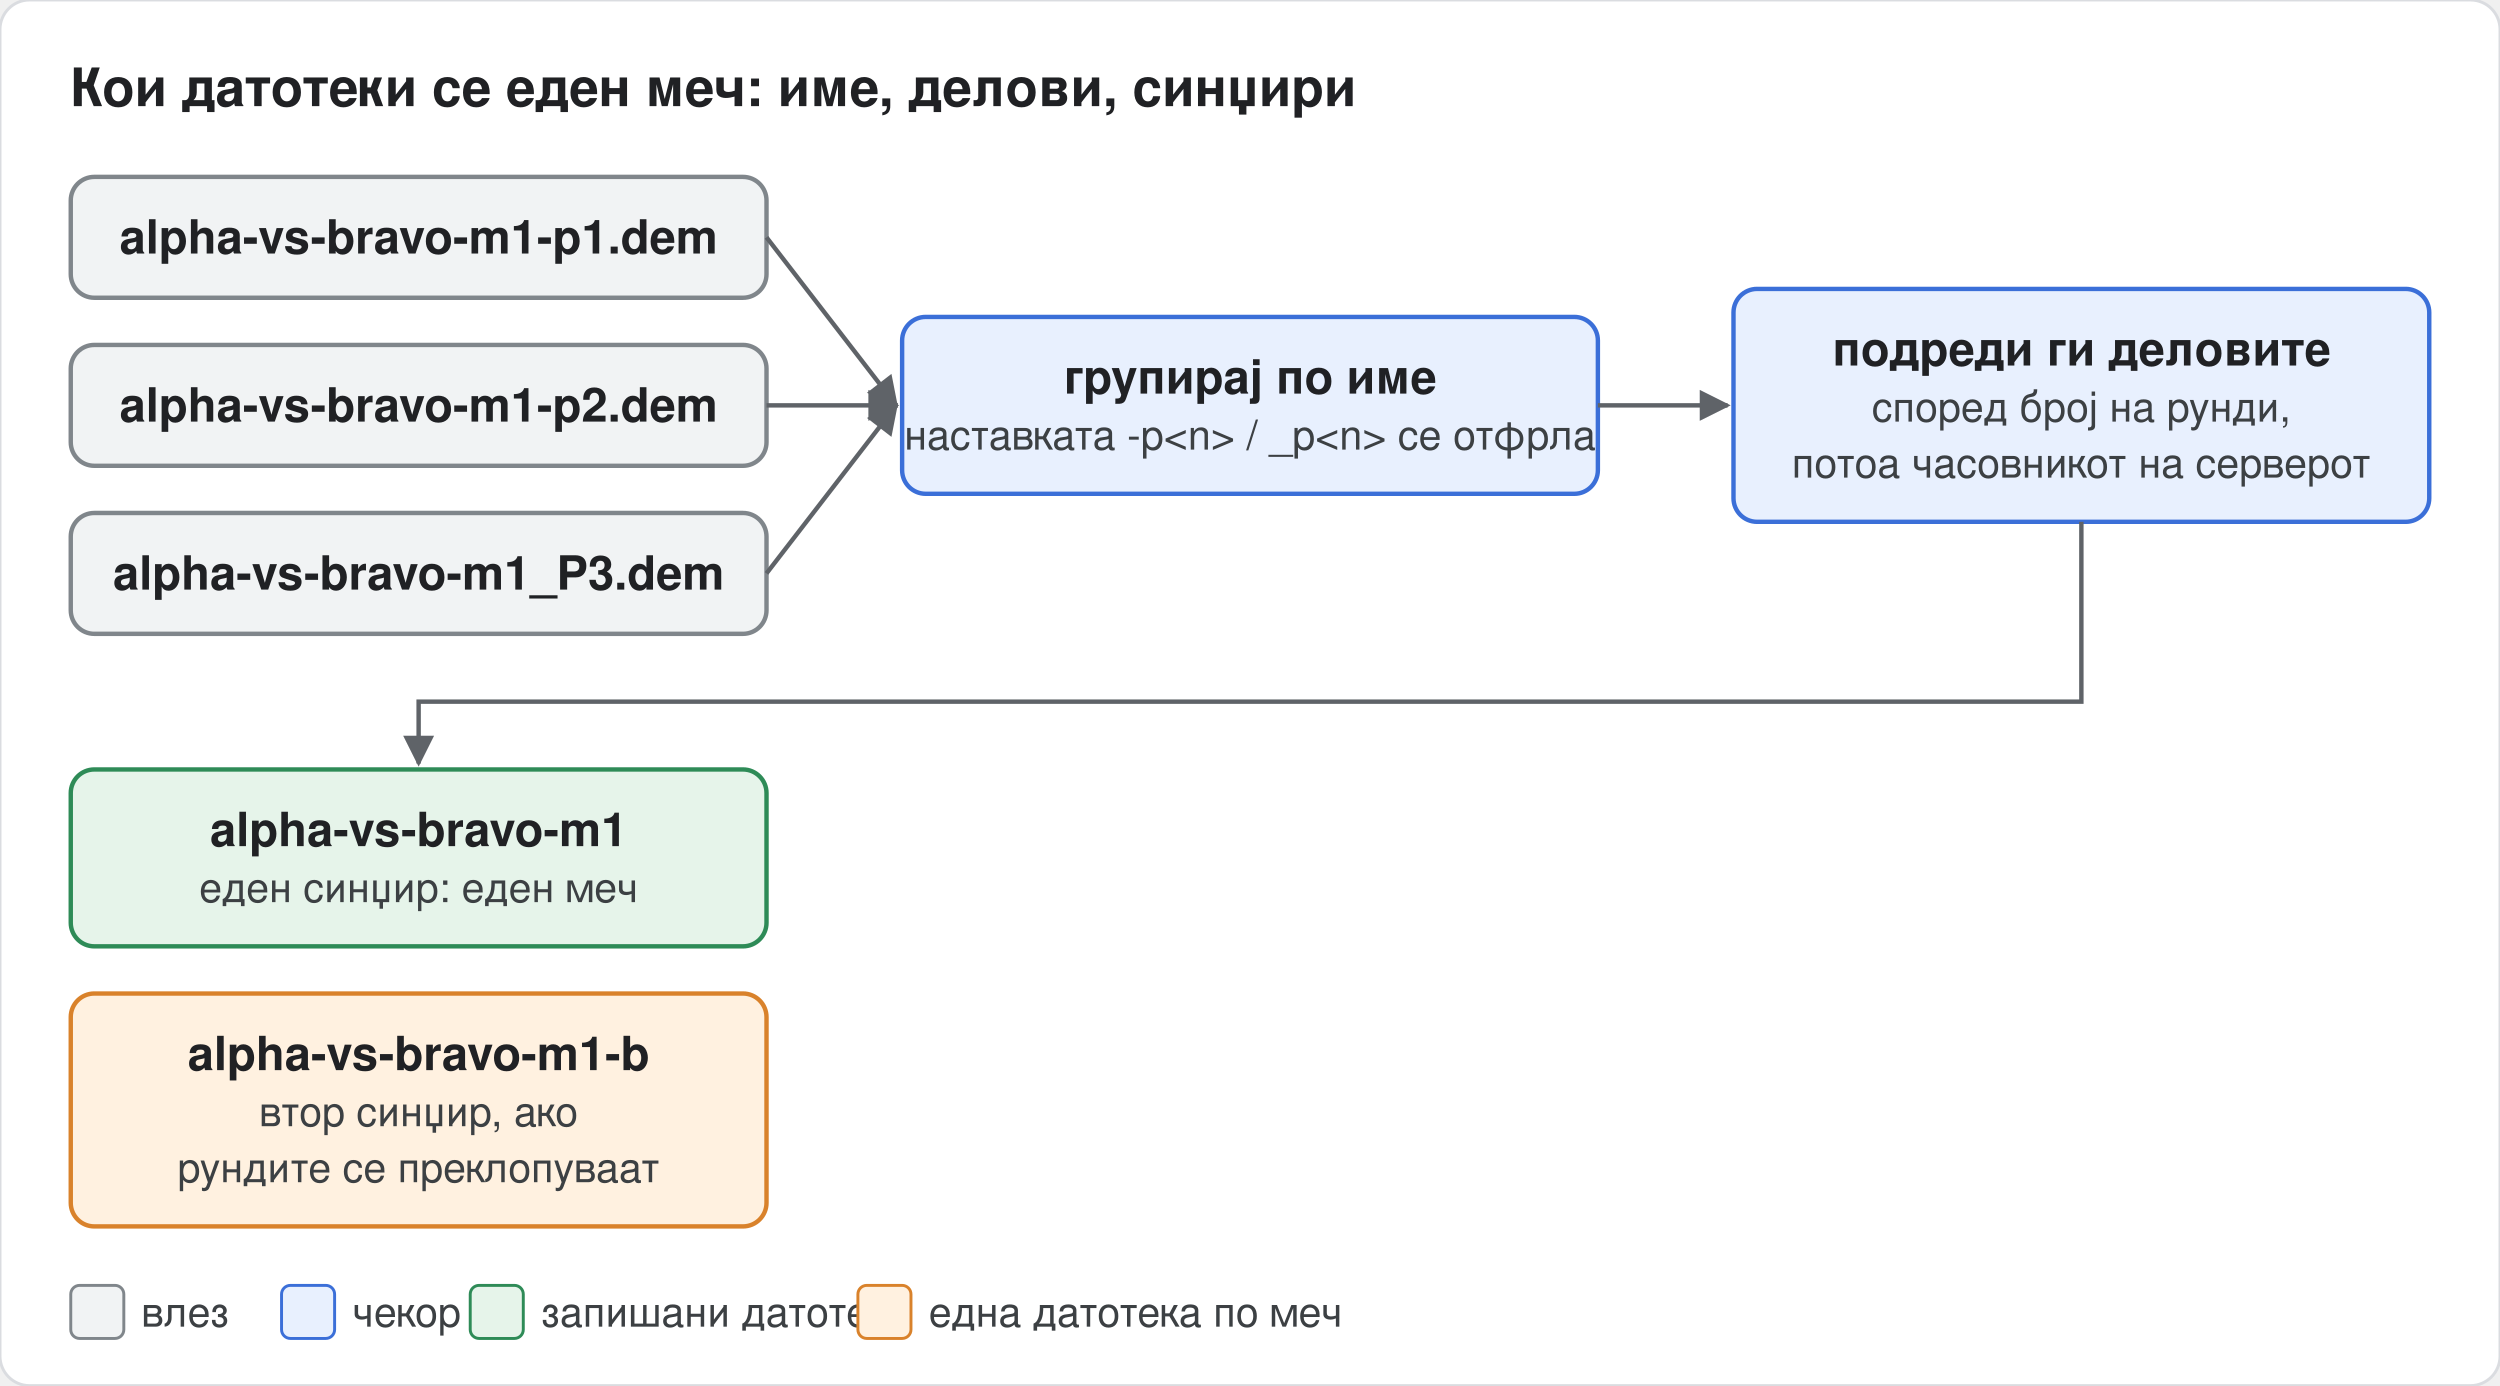
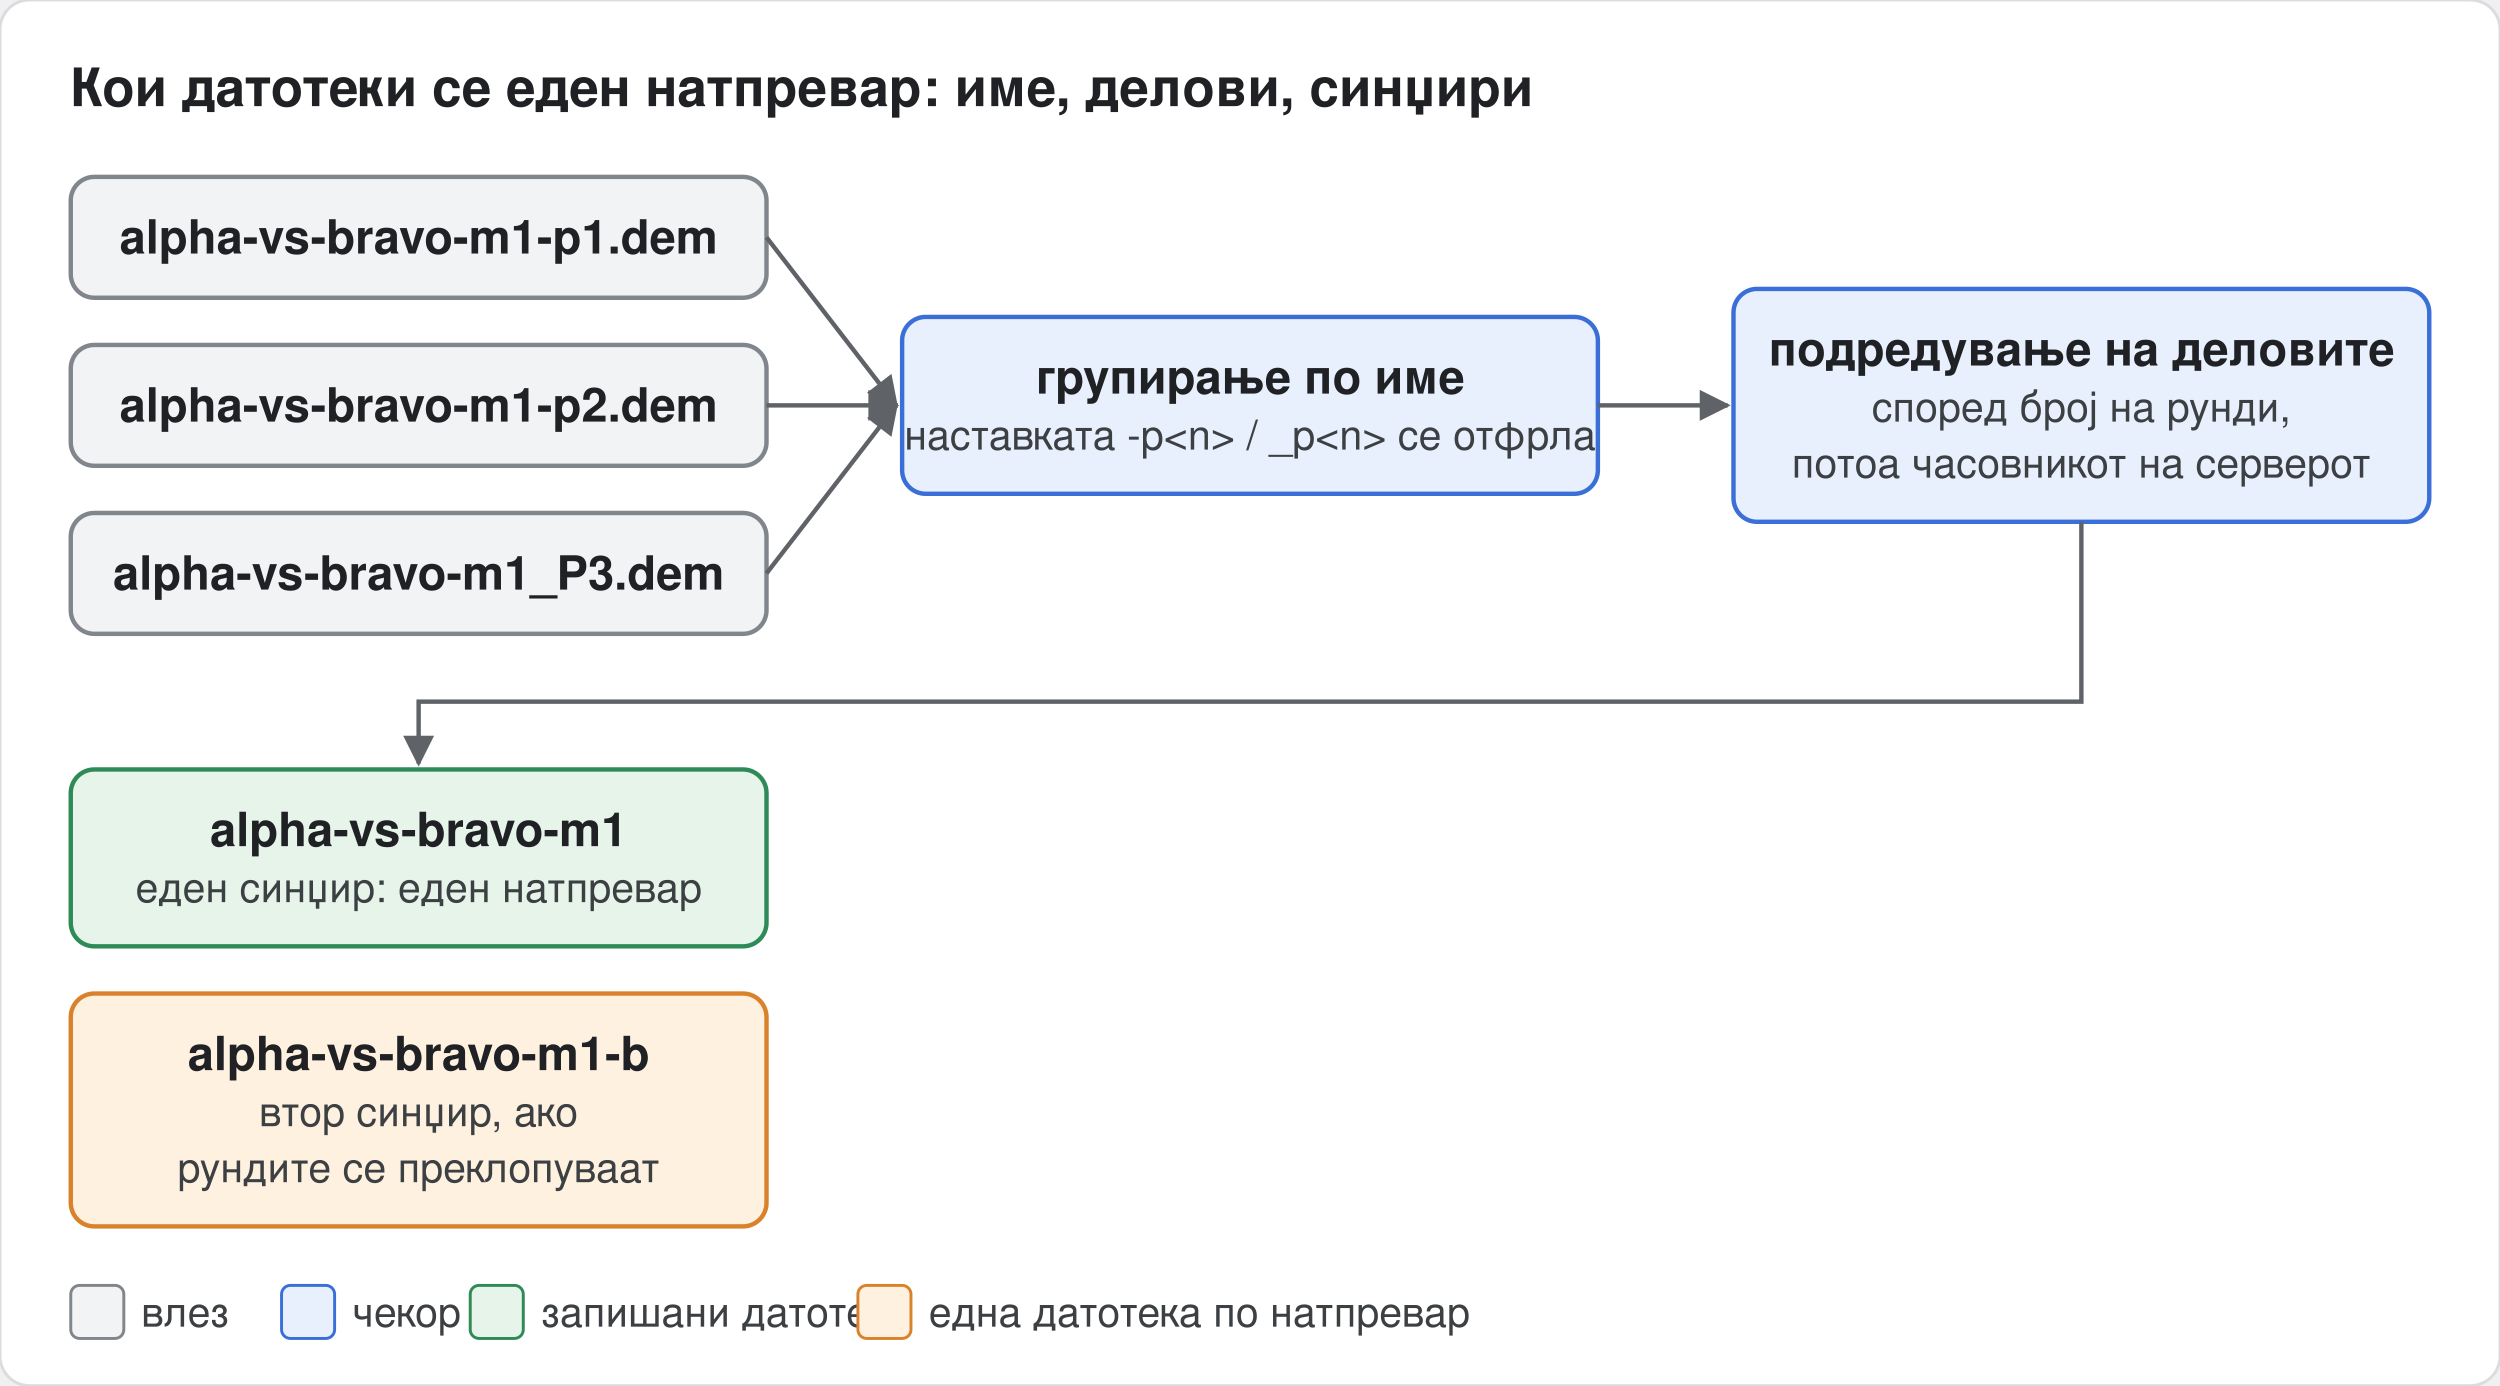
<svg xmlns="http://www.w3.org/2000/svg" width="848" height="470" viewBox="0 0 848 470" font-family="Segoe UI,Helvetica,Arial,sans-serif" role="img" aria-label="Which files are one match: name, parts, chains">
  <defs>
    <marker id="a" viewBox="0 0 10 10" refX="9" refY="5" markerWidth="7" markerHeight="7" orient="auto">
      <path d="M0,0 L10,5 L0,10 z" fill="#5f6368" />
    </marker>
  </defs>
  <rect width="848" height="470" rx="10" fill="#ffffff" stroke="#dadce0" />
-   <text x="24" y="36" font-size="18" font-weight="600" fill="#202124">Кои датотеки се еден меч: име, делови, синџири</text>
+   <text x="24" y="36" font-size="18" font-weight="600" fill="#202124">Кои датотеки се еден натпревар: име, делови, синџири</text>
  <rect x="24" y="60.0" width="236" height="41" rx="8" fill="#f1f3f4" stroke="#80868b" stroke-width="1.5" />
  <text x="142.0" y="86.0" text-anchor="middle" font-weight="600" font-size="16" fill="#202124">alpha-vs-bravo-m1-p1.dem</text>
  <rect x="24" y="117.0" width="236" height="41" rx="8" fill="#f1f3f4" stroke="#80868b" stroke-width="1.5" />
  <text x="142.0" y="143.0" text-anchor="middle" font-weight="600" font-size="16" fill="#202124">alpha-vs-bravo-m1-p2.dem</text>
  <rect x="24" y="174.0" width="236" height="41" rx="8" fill="#f1f3f4" stroke="#80868b" stroke-width="1.5" />
  <text x="142.0" y="200.0" text-anchor="middle" font-weight="600" font-size="16" fill="#202124">alpha-vs-bravo-m1_P3.dem</text>
  <rect x="306" y="107.5" width="236" height="60" rx="8" fill="#e8f0fe" stroke="#3b6fd8" stroke-width="1.5" />
-   <text x="424.0" y="133.5" text-anchor="middle" font-weight="600" font-size="16" fill="#202124">групирај по име</text>
+   <text x="424.0" y="133.5" text-anchor="middle" font-weight="600" font-size="16" fill="#202124">групирање по име</text>
  <text x="424.0" y="152.5" text-anchor="middle" font-size="14" fill="#3c4043">наставката -p&lt;n&gt; / _p&lt;n&gt; се отфрла</text>
  <rect x="588" y="98.0" width="236" height="79" rx="8" fill="#e8f0fe" stroke="#3b6fd8" stroke-width="1.5" />
-   <text x="706.0" y="124.0" text-anchor="middle" font-weight="600" font-size="16" fill="#202124">подреди ги деловите</text>
+   <text x="706.0" y="124.0" text-anchor="middle" font-weight="600" font-size="16" fill="#202124">подредување на деловите</text>
  <text x="706.0" y="143.0" text-anchor="middle" font-size="14" fill="#3c4043">според број на рунди,</text>
  <text x="706.0" y="162.0" text-anchor="middle" font-size="14" fill="#3c4043">потоа часовникот на серверот</text>
  <line x1="260" y1="80.5" x2="304" y2="137.5" stroke="#5f6368" stroke-width="1.5" marker-end="url(#a)" />
  <line x1="260" y1="137.5" x2="304" y2="137.5" stroke="#5f6368" stroke-width="1.5" marker-end="url(#a)" />
  <line x1="260" y1="194.5" x2="304" y2="137.5" stroke="#5f6368" stroke-width="1.5" marker-end="url(#a)" />
  <line x1="542" y1="137.5" x2="586" y2="137.5" stroke="#5f6368" stroke-width="1.5" marker-end="url(#a)" />
  <path d="M706.0,177.0 V238.0 H142.0 V259.0" fill="none" stroke="#5f6368" stroke-width="1.5" marker-end="url(#a)" />
  <rect x="24" y="261.0" width="236" height="60" rx="8" fill="#e6f4ea" stroke="#2e8b57" stroke-width="1.5" />
  <text x="142.0" y="287.0" text-anchor="middle" font-weight="600" font-size="16" fill="#202124">alpha-vs-bravo-m1</text>
-   <text x="142.0" y="306.0" text-anchor="middle" font-size="14" fill="#3c4043">еден синџир: еден меч</text>
+   <text x="142.0" y="306.0" text-anchor="middle" font-size="14" fill="#3c4043">еден синџир: еден натпревар</text>
  <rect x="24" y="337.0" width="236" height="79" rx="8" fill="#fff1e0" stroke="#d9822b" stroke-width="1.5" />
  <text x="142.0" y="363.0" text-anchor="middle" font-weight="600" font-size="16" fill="#202124">alpha-vs-bravo-m1-b</text>
  <text x="142.0" y="382.0" text-anchor="middle" font-size="14" fill="#3c4043">втор синџир, ако</text>
  <text x="142.0" y="401.0" text-anchor="middle" font-size="14" fill="#3c4043">рундите се преклопуваат</text>
  <rect x="24" y="436" width="18" height="18" rx="3" fill="#f1f3f4" stroke="#80868b" />
  <text x="48" y="450" font-size="14" fill="#3c4043">влез</text>
  <rect x="95.5" y="436" width="18" height="18" rx="3" fill="#e8f0fe" stroke="#3b6fd8" />
  <text x="119.5" y="450" font-size="14" fill="#3c4043">чекор</text>
  <rect x="159.5" y="436" width="18" height="18" rx="3" fill="#e6f4ea" stroke="#2e8b57" />
  <text x="183.5" y="450" font-size="14" fill="#3c4043">запишани датотеки</text>
  <rect x="291.0" y="436" width="18" height="18" rx="3" fill="#fff1e0" stroke="#d9822b" />
-   <text x="315.0" y="450" font-size="14" fill="#3c4043">една датотека по меч</text>
+   <text x="315.0" y="450" font-size="14" fill="#3c4043">една датотека по натпревар</text>
</svg>
